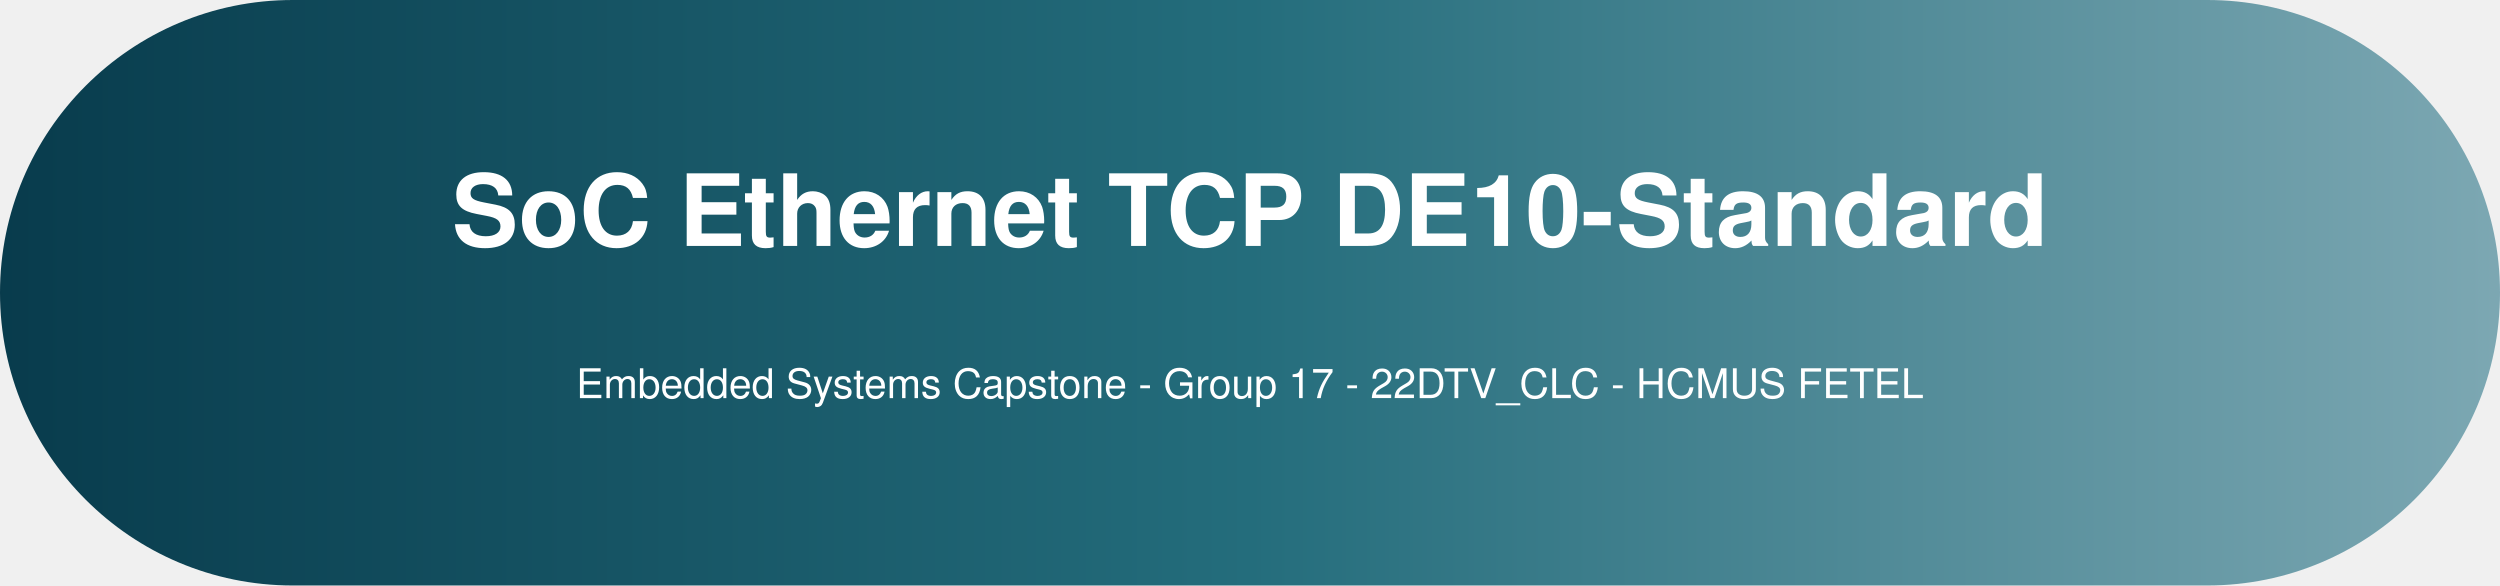
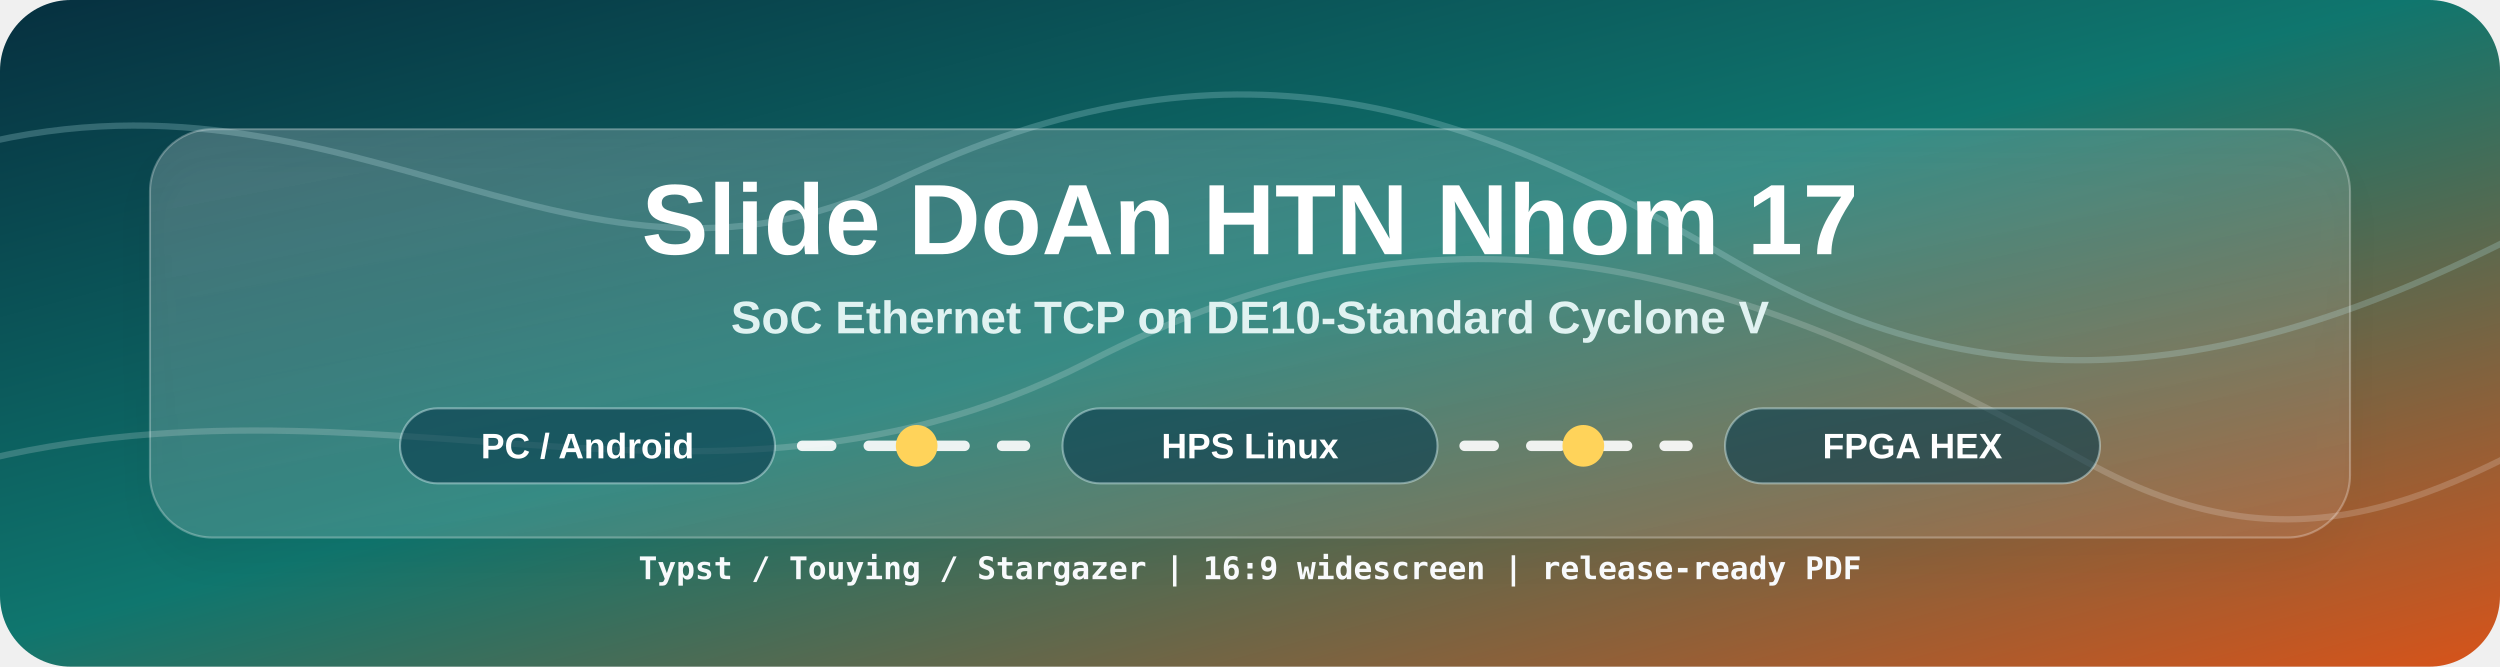
- <svg xmlns="http://www.w3.org/2000/svg" width="854" height="200" viewBox="0 0 854 200">
-   <style>
-       .text {   font-size: 34px;   font-weight: 700;   font-family: -apple-system,BlinkMacSystemFont,Segoe UI,Helvetica,Arial,sans-serif,Apple Color Emoji,Segoe UI Emoji;  } .desc {   font-size: 14px;   font-weight: 500;   font-family: -apple-system,BlinkMacSystemFont,Segoe UI,Helvetica,Arial,sans-serif,Apple Color Emoji,Segoe UI Emoji;  } 
-       .text, .desc {   animation: fadeIn 1.2s ease-in-out forwards;  } @keyframes fadeIn {   from {     opacity: 0;   }   to {     opacity: 1;   }  } 
+ <svg xmlns="http://www.w3.org/2000/svg" width="1200" height="320" viewBox="0 0 1200 320" role="img" aria-labelledby="title desc">
+   <defs>
+     <linearGradient id="bg" x1="0" y1="0" x2="1" y2="1">
+       <stop offset="0%" stop-color="#062f3f" />
+       <stop offset="48%" stop-color="#0f766e" />
+       <stop offset="100%" stop-color="#d95319" />
+     </linearGradient>
+     <linearGradient id="card" x1="0" y1="0" x2="1" y2="1">
+       <stop offset="0%" stop-color="#ffffff" stop-opacity="0.22" />
+       <stop offset="100%" stop-color="#ffffff" stop-opacity="0.08" />
+     </linearGradient>
+     <filter id="softShadow" x="-20%" y="-30%" width="140%" height="170%">
+       <feDropShadow dx="0" dy="12" stdDeviation="10" flood-color="#001923" flood-opacity="0.25" />
+     </filter>
+     <style>
+       .title { font: 800 48px -apple-system, BlinkMacSystemFont, "Segoe UI", Arial, sans-serif; fill: #ffffff; letter-spacing: 0; }
+       .sub { font: 600 22px -apple-system, BlinkMacSystemFont, "Segoe UI", Arial, sans-serif; fill: #e0f2f1; letter-spacing: 0; }
+       .chip { font: 700 17px -apple-system, BlinkMacSystemFont, "Segoe UI", Arial, sans-serif; fill: #ffffff; letter-spacing: 0; }
+       .fine { font: 600 15px "SFMono-Regular", Consolas, monospace; fill: #f8fafc; letter-spacing: 0; }
+       .flow { stroke: #ffffff; stroke-width: 5; stroke-linecap: round; stroke-dasharray: 14 18; animation: dash 1.8s linear infinite; opacity: 0.9; }
+       .pulse { animation: pulse 1.5s ease-in-out infinite; transform-origin: center; }
+       .float { animation: float 4s ease-in-out infinite; }
+       @keyframes dash { to { stroke-dashoffset: -64; } }
+       @keyframes pulse { 0%, 100% { opacity: 0.45; r: 9; } 50% { opacity: 1; r: 16; } }
+       @keyframes float { 0%, 100% { transform: translateY(0); } 50% { transform: translateY(-7px); } }
    </style>
-   <svg viewBox="0 0 854 200">
-     <defs>
-       <linearGradient id="linear" x1="0%" y1="0%" x2="100%" y2="0%">
-         <stop offset="0%" stop-color="#083b4c" />
-         <stop offset="50%" stop-color="#246d7c" />
-         <stop offset="100%" stop-color="#7da8b3" />
-       </linearGradient>
-     </defs>
-     <path fill="url(#linear)" fill-opacity="1" d="M 61 0 L 754 0 A 50 50 0 1 1 754 200 L 100 200 A 50 50 0 1 1 100 0 " />
-   </svg>
-   <text text-anchor="middle" alignment-baseline="middle" x="50%" y="42%" class="text" style="fill:#ffffff;" stroke="#none" stroke-width="1">SoC Ethernet TCP DE10-Standard</text>
-   <text text-anchor="middle" alignment-baseline="middle" x="50%" y="68%" class="desc" style="fill:#ffffff;">Embedded Systems Capstone - Group 17 - 22DTV_CLC - HCMUS FETEL</text>
+   </defs>
+   <rect width="1200" height="320" rx="34" fill="url(#bg)" />
+   <path d="M-40 78 C160 10 270 165 430 87 C590 10 704 50 830 124 C964 203 1088 181 1240 96" fill="none" stroke="#b7e5ea" stroke-opacity="0.25" stroke-width="3" />
+   <path d="M-80 244 C150 150 322 276 522 174 C692 86 826 123 1002 222 C1100 276 1168 242 1260 188" fill="none" stroke="#ffffff" stroke-opacity="0.18" stroke-width="3" />
+   <g filter="url(#softShadow)" class="float">
+     <rect x="72" y="62" width="1056" height="196" rx="30" fill="url(#card)" stroke="#ffffff" stroke-opacity="0.28" />
+   </g>
+   <text x="600" y="122" text-anchor="middle" class="title">Slide DoAn HTN Nhom 17</text>
+   <text x="600" y="160" text-anchor="middle" class="sub">SoC Ethernet TCP on DE10-Standard Cyclone V</text>
+   <g transform="translate(192 196)">
+     <rect x="0" y="0" width="180" height="36" rx="18" fill="#083b4c" fill-opacity="0.62" stroke="#d8f3f5" stroke-opacity="0.45" />
+     <text x="90" y="24" text-anchor="middle" class="chip">PC / Android</text>
+   </g>
+   <g transform="translate(510 196)">
+     <rect x="0" y="0" width="180" height="36" rx="18" fill="#083b4c" fill-opacity="0.62" stroke="#d8f3f5" stroke-opacity="0.45" />
+     <text x="90" y="24" text-anchor="middle" class="chip">HPS Linux</text>
+   </g>
+   <g transform="translate(828 196)">
+     <rect x="0" y="0" width="180" height="36" rx="18" fill="#083b4c" fill-opacity="0.62" stroke="#d8f3f5" stroke-opacity="0.45" />
+     <text x="90" y="24" text-anchor="middle" class="chip">FPGA HEX</text>
+   </g>
+   <path class="flow" d="M385 214 H492" />
+   <path class="flow" d="M703 214 H810" />
+   <circle class="pulse" cx="440" cy="214" r="10" fill="#ffd35a" />
+   <circle class="pulse" cx="760" cy="214" r="10" fill="#ffd35a" style="animation-delay: .45s" />
+   <text x="600" y="278" text-anchor="middle" class="fine">Typst / Touying / Stargazer | 16:9 widescreen | release-ready PDF</text>
</svg>
